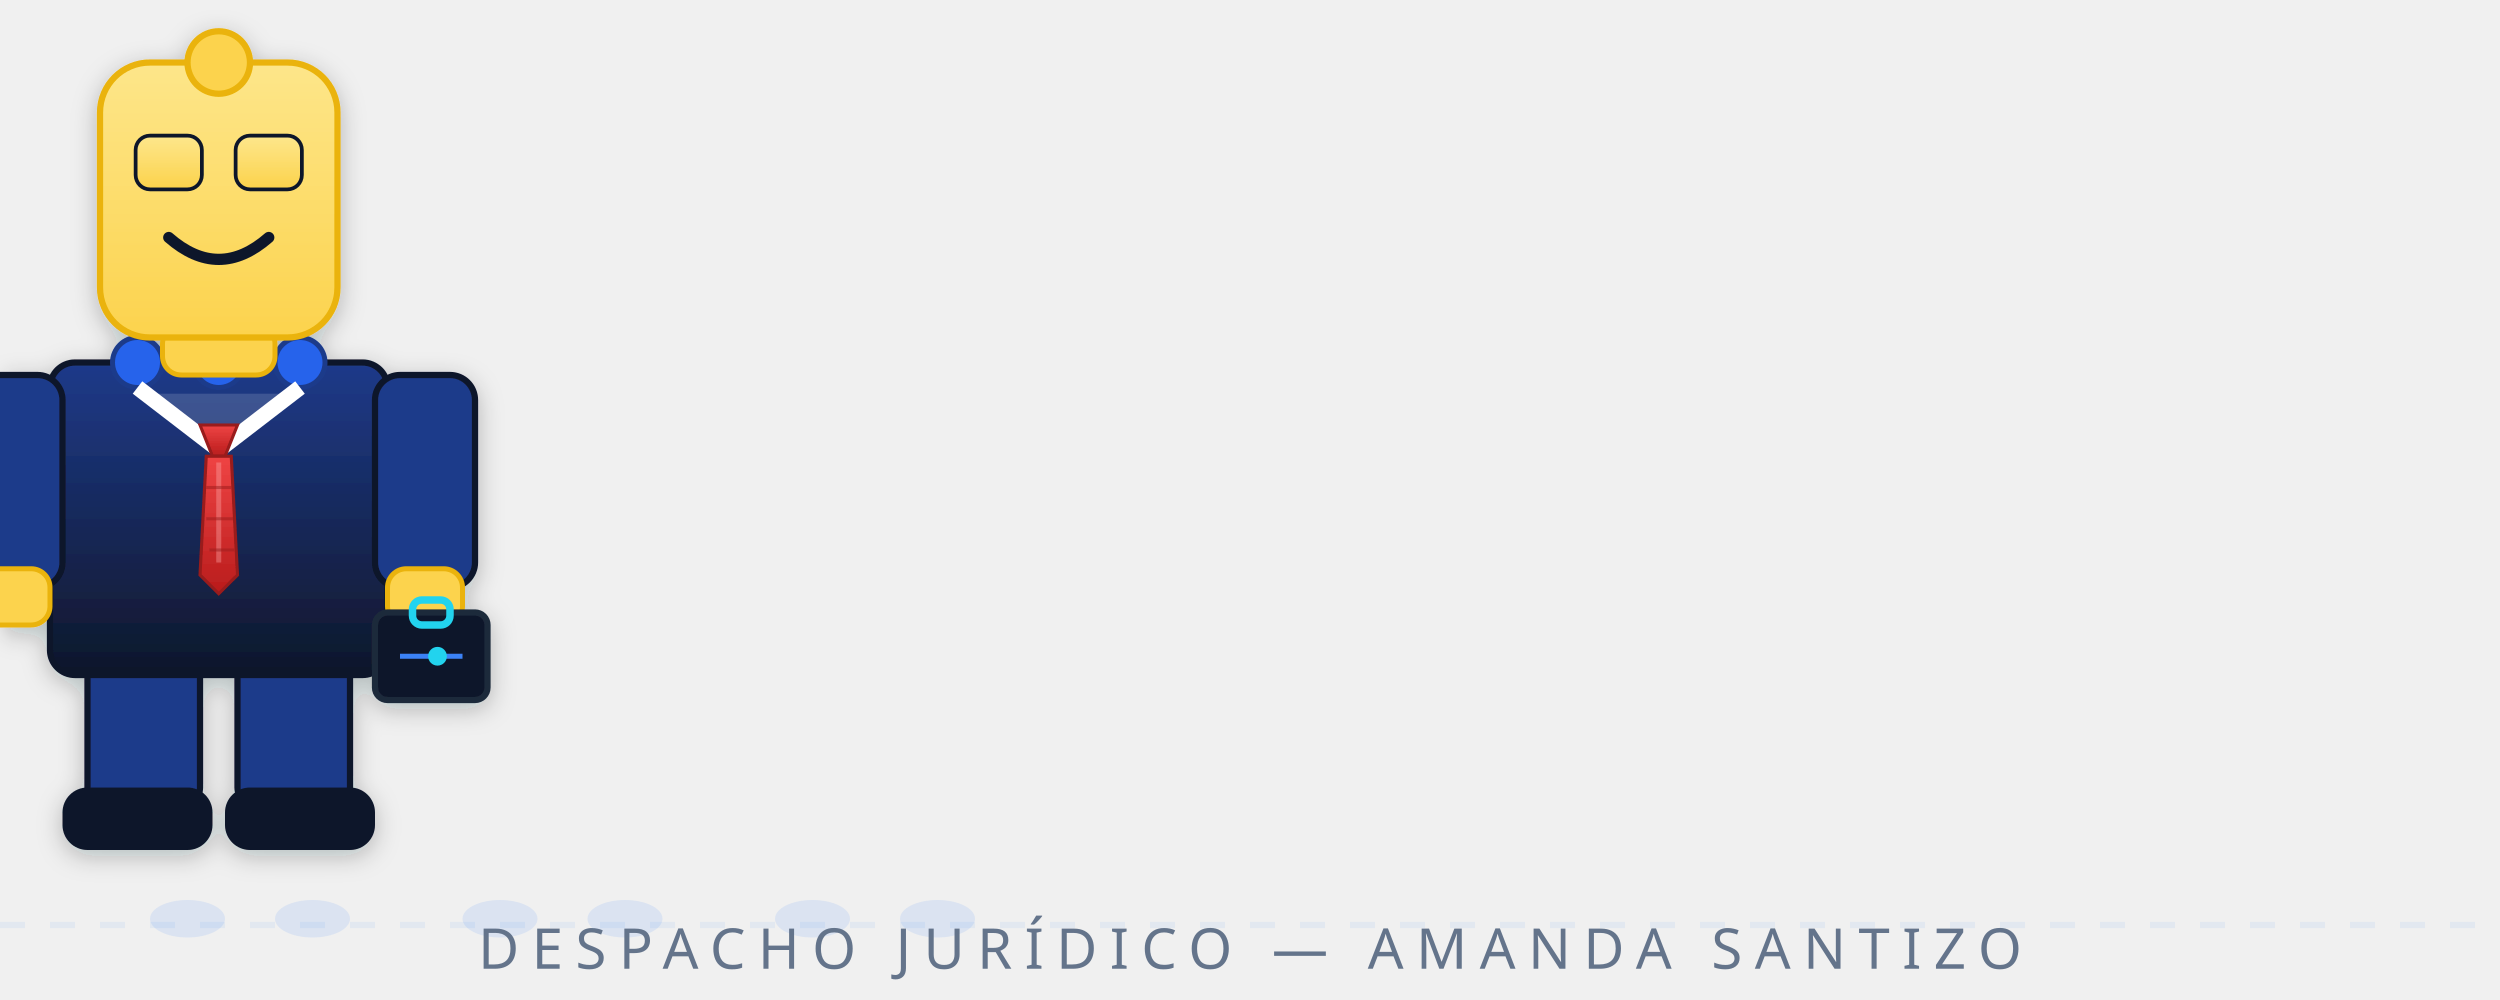
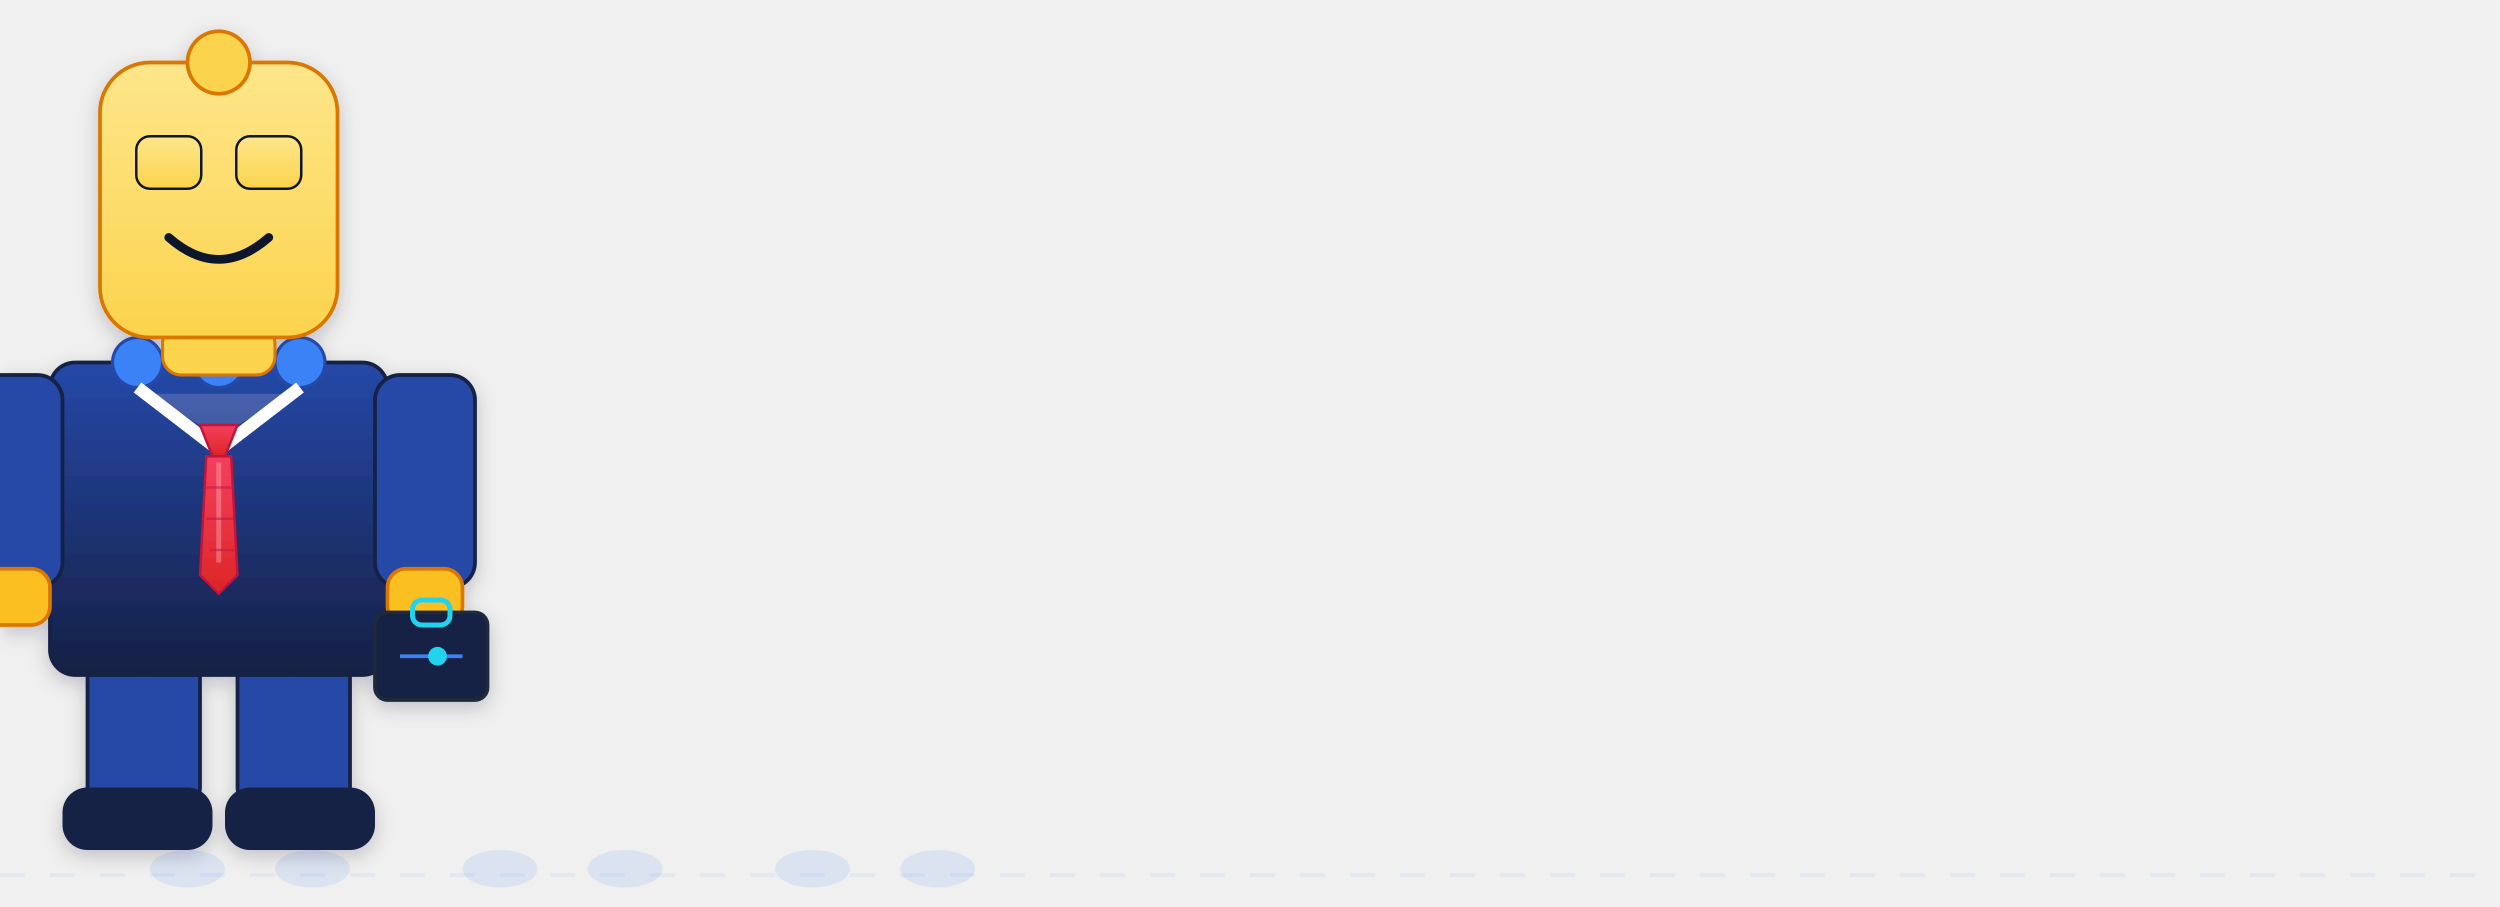
- <svg xmlns="http://www.w3.org/2000/svg" viewBox="0 0 400 160" width="400" height="160">
+ <svg xmlns="http://www.w3.org/2000/svg" viewBox="0 0 400 145" width="400" height="145">
  <defs>
    <linearGradient id="bodyGrad" x1="0" y1="0" x2="0" y2="1">
-       <stop offset="0%" stop-color="#1E3A8A" />
-       <stop offset="100%" stop-color="#0F172A" />
+       <stop offset="0%" stop-color="#2548a8" />
+       <stop offset="100%" stop-color="#162044" />
    </linearGradient>
    <linearGradient id="faceGrad" x1="0" y1="0" x2="0" y2="1">
      <stop offset="0%" stop-color="#FDE68A" />
      <stop offset="100%" stop-color="#FCD34D" />
    </linearGradient>
    <linearGradient id="tieGrad" x1="0" y1="0" x2="0" y2="1">
-       <stop offset="0%" stop-color="#EF4444" />
-       <stop offset="100%" stop-color="#B91C1C" />
+       <stop offset="0%" stop-color="#F43F5E" />
+       <stop offset="100%" stop-color="#DC2626" />
    </linearGradient>
    <filter id="shadow">
-       <feDropShadow dx="0" dy="1" stdDeviation="2" flood-color="#0F172A" flood-opacity="0.25" />
+       <feDropShadow dx="0" dy="1" stdDeviation="1.5" flood-color="#0F172A" flood-opacity="0.2" />
    </filter>
    <filter id="glow">
      <feGaussianBlur stdDeviation="1.5" result="blur" />
      <feFlood flood-color="#22D3EE" flood-opacity="0.5" result="color" />
      <feComposite in="color" in2="blur" operator="in" result="shadow" />
      <feMerge>
        <feMergeNode in="shadow" />
        <feMergeNode in="SourceGraphic" />
      </feMerge>
    </filter>
  </defs>
-   <line x1="0" y1="148" x2="400" y2="148" stroke="#E2E8F0" stroke-width="1" stroke-dasharray="4,4" />
+   <line x1="0" y1="140" x2="400" y2="140" stroke="#E2E8F0" stroke-width="0.6" stroke-dasharray="4,4" />
  <g opacity="0.12" fill="#3B82F6">
-     <ellipse cx="30" cy="147" rx="6" ry="3" />
-     <ellipse cx="50" cy="147" rx="6" ry="3" />
-     <ellipse cx="80" cy="147" rx="6" ry="3" />
-     <ellipse cx="100" cy="147" rx="6" ry="3" />
-     <ellipse cx="130" cy="147" rx="6" ry="3" />
-     <ellipse cx="150" cy="147" rx="6" ry="3" />
+     <ellipse cx="30" cy="139" rx="6" ry="3" />
+     <ellipse cx="50" cy="139" rx="6" ry="3" />
+     <ellipse cx="80" cy="139" rx="6" ry="3" />
+     <ellipse cx="100" cy="139" rx="6" ry="3" />
+     <ellipse cx="130" cy="139" rx="6" ry="3" />
+     <ellipse cx="150" cy="139" rx="6" ry="3" />
  </g>
  <g filter="url(#shadow)">
    <animateTransform attributeName="transform" type="translate" values="-60,0;340,0;-60,0" dur="12s" repeatCount="indefinite" />
    <g>
      <animateTransform attributeName="transform" type="translate" values="0,0;0,-3;0,0;0,-3;0,0" dur="0.6s" repeatCount="indefinite" />
      <g>
        <animateTransform attributeName="transform" type="rotate" values="-15,24,105;15,24,105;-15,24,105" dur="0.6s" repeatCount="indefinite" />
-         <rect x="14" y="105" width="18" height="24" rx="3" fill="#1E3A8A" stroke="#0F172A" stroke-width="1" />
-         <rect x="10" y="126" width="24" height="10" rx="4" fill="#0F172A" />
-         <circle cx="23" cy="105" r="3.5" fill="#2563EB" stroke="#1E3A8A" stroke-width="0.8" />
+         <rect x="14" y="105" width="18" height="24" rx="3" fill="#2548a8" stroke="#162044" stroke-width="0.6" />
+         <rect x="10" y="126" width="24" height="10" rx="4" fill="#162044" />
+         <circle cx="23" cy="105" r="3.5" fill="#3B82F6" stroke="#2548a8" stroke-width="0.5" />
      </g>
      <g>
        <animateTransform attributeName="transform" type="rotate" values="15,46,105;-15,46,105;15,46,105" dur="0.6s" repeatCount="indefinite" />
-         <rect x="38" y="105" width="18" height="24" rx="3" fill="#1E3A8A" stroke="#0F172A" stroke-width="1" />
-         <rect x="36" y="126" width="24" height="10" rx="4" fill="#0F172A" />
-         <circle cx="47" cy="105" r="3.5" fill="#2563EB" stroke="#1E3A8A" stroke-width="0.8" />
+         <rect x="38" y="105" width="18" height="24" rx="3" fill="#2548a8" stroke="#162044" stroke-width="0.6" />
+         <rect x="36" y="126" width="24" height="10" rx="4" fill="#162044" />
+         <circle cx="47" cy="105" r="3.5" fill="#3B82F6" stroke="#2548a8" stroke-width="0.5" />
      </g>
-       <rect x="8" y="58" width="54" height="50" rx="4" fill="url(#bodyGrad)" stroke="#0F172A" stroke-width="1" />
-       <circle cx="22" cy="58" r="4" fill="#2563EB" stroke="#1E3A8A" stroke-width="0.8" />
-       <circle cx="35" cy="58" r="4" fill="#2563EB" stroke="#1E3A8A" stroke-width="0.8" />
-       <circle cx="48" cy="58" r="4" fill="#2563EB" stroke="#1E3A8A" stroke-width="0.8" />
-       <path d="M22 62 L35 72 L48 62" fill="none" stroke="white" stroke-width="2.5" />
+       <rect x="8" y="58" width="54" height="50" rx="4" fill="url(#bodyGrad)" stroke="#162044" stroke-width="0.6" />
+       <circle cx="22" cy="58" r="4" fill="#3B82F6" stroke="#2548a8" stroke-width="0.5" />
+       <circle cx="35" cy="58" r="4" fill="#3B82F6" stroke="#2548a8" stroke-width="0.5" />
+       <circle cx="48" cy="58" r="4" fill="#3B82F6" stroke="#2548a8" stroke-width="0.5" />
+       <path d="M22 62 L35 72 L48 62" fill="none" stroke="white" stroke-width="2" />
      <path d="M24 63 L35 70 L46 63" fill="white" opacity="0.15" />
-       <polygon points="32,68 38,68 36,73 34,73" fill="url(#tieGrad)" stroke="#991B1B" stroke-width="0.5" />
-       <polygon points="33,73 37,73 38,92 35,95 32,92" fill="url(#tieGrad)" stroke="#991B1B" stroke-width="0.5" />
-       <line x1="35" y1="74" x2="35" y2="90" stroke="#FCA5A5" stroke-width="0.8" opacity="0.4" />
-       <line x1="33" y1="78" x2="37" y2="78" stroke="#991B1B" stroke-width="0.5" opacity="0.5" />
-       <line x1="33" y1="83" x2="37.5" y2="83" stroke="#991B1B" stroke-width="0.5" opacity="0.5" />
-       <line x1="33.5" y1="88" x2="37.5" y2="88" stroke="#991B1B" stroke-width="0.5" opacity="0.5" />
+       <polygon points="32,68 38,68 36,73 34,73" fill="url(#tieGrad)" stroke="#BE123C" stroke-width="0.4" />
+       <polygon points="33,73 37,73 38,92 35,95 32,92" fill="url(#tieGrad)" stroke="#BE123C" stroke-width="0.4" />
+       <line x1="35" y1="74" x2="35" y2="90" stroke="#FDA4AF" stroke-width="0.8" opacity="0.45" />
+       <line x1="33" y1="78" x2="37" y2="78" stroke="#BE123C" stroke-width="0.4" opacity="0.5" />
+       <line x1="33" y1="83" x2="37.5" y2="83" stroke="#BE123C" stroke-width="0.4" opacity="0.5" />
+       <line x1="33.5" y1="88" x2="37.5" y2="88" stroke="#BE123C" stroke-width="0.4" opacity="0.5" />
      <g>
        <animateTransform attributeName="transform" type="rotate" values="20,8,62;-20,8,62;20,8,62" dur="0.6s" repeatCount="indefinite" />
-         <rect x="-6" y="60" width="16" height="34" rx="4" fill="#1E3A8A" stroke="#0F172A" stroke-width="1" />
-         <rect x="-4" y="91" width="12" height="9" rx="3" fill="#FCD34D" stroke="#EAB308" stroke-width="0.8" />
+         <rect x="-6" y="60" width="16" height="34" rx="4" fill="#2548a8" stroke="#162044" stroke-width="0.6" />
+         <rect x="-4" y="91" width="12" height="9" rx="3" fill="#FBBF24" stroke="#D97706" stroke-width="0.6" />
      </g>
      <g>
        <animateTransform attributeName="transform" type="rotate" values="-20,60,62;20,60,62;-20,60,62" dur="0.6s" repeatCount="indefinite" />
-         <rect x="60" y="60" width="16" height="34" rx="4" fill="#1E3A8A" stroke="#0F172A" stroke-width="1" />
-         <rect x="62" y="91" width="12" height="9" rx="3" fill="#FCD34D" stroke="#EAB308" stroke-width="0.8" />
+         <rect x="60" y="60" width="16" height="34" rx="4" fill="#2548a8" stroke="#162044" stroke-width="0.6" />
+         <rect x="62" y="91" width="12" height="9" rx="3" fill="#FBBF24" stroke="#D97706" stroke-width="0.6" />
        <g transform="translate(62, 98)">
-           <rect x="-2" y="0" width="18" height="14" rx="2" fill="#0F172A" stroke="#1E293B" stroke-width="1" />
-           <rect x="4" y="-2" width="6" height="4" rx="1.5" fill="none" stroke="#22D3EE" stroke-width="1.2" />
-           <line x1="2" y1="7" x2="12" y2="7" stroke="#3B82F6" stroke-width="0.8" />
+           <rect x="-2" y="0" width="18" height="14" rx="2" fill="#162044" stroke="#1E293B" stroke-width="0.6" />
+           <rect x="4" y="-2" width="6" height="4" rx="1.5" fill="none" stroke="#22D3EE" stroke-width="0.8" />
+           <line x1="2" y1="7" x2="12" y2="7" stroke="#3B82F6" stroke-width="0.6" />
          <circle cx="8" cy="7" r="1.5" fill="#22D3EE" />
        </g>
      </g>
-       <rect x="26" y="52" width="18" height="8" rx="3" fill="#FCD34D" stroke="#EAB308" stroke-width="0.8" />
-       <rect x="16" y="10" width="38" height="44" rx="8" fill="url(#faceGrad)" stroke="#EAB308" stroke-width="1" />
-       <circle cx="35" cy="10" r="5" fill="#FCD34D" stroke="#EAB308" stroke-width="1" />
-       <line x1="35" y1="5" x2="35" y2="-8" stroke="#22D3EE" stroke-width="1.5" filter="url(#glow)" />
-       <circle cx="35" cy="-10" r="3" fill="#0F172A" stroke="#22D3EE" stroke-width="1" />
+       <rect x="26" y="52" width="18" height="8" rx="3" fill="#FCD34D" stroke="#D97706" stroke-width="0.5" />
+       <rect x="16" y="10" width="38" height="44" rx="8" fill="url(#faceGrad)" stroke="#D97706" stroke-width="0.6" />
+       <circle cx="35" cy="10" r="5" fill="#FCD34D" stroke="#D97706" stroke-width="0.6" />
+       <line x1="35" y1="5" x2="35" y2="-8" stroke="#22D3EE" stroke-width="1" filter="url(#glow)" />
+       <circle cx="35" cy="-10" r="3" fill="#162044" stroke="#22D3EE" stroke-width="0.6" />
      <circle cx="35" cy="-10" r="1.5" fill="#22D3EE">
        <animate attributeName="opacity" values="1;0.2;1" dur="1.5s" repeatCount="indefinite" />
      </circle>
-       <rect x="22" y="22" width="10" height="8" rx="2" fill="white" stroke="#0F172A" stroke-width="1.2" />
+       <rect x="22" y="22" width="10" height="8" rx="2" fill="white" stroke="#0F172A" stroke-width="0.8" />
      <rect x="25" y="24" width="4.5" height="4.5" rx="1" fill="#0F172A" />
      <rect x="26" y="25" width="2" height="2" fill="#22D3EE" />
-       <rect x="38" y="22" width="10" height="8" rx="2" fill="white" stroke="#0F172A" stroke-width="1.2" />
+       <rect x="38" y="22" width="10" height="8" rx="2" fill="white" stroke="#0F172A" stroke-width="0.8" />
      <rect x="41" y="24" width="4.5" height="4.5" rx="1" fill="#0F172A" />
      <rect x="42" y="25" width="2" height="2" fill="#22D3EE" />
      <rect x="22" y="22" width="10" height="8" rx="2" fill="url(#faceGrad)">
        <animate attributeName="height" values="0;0;0;0;8;0;0;0;0;0;0;0" dur="4s" repeatCount="indefinite" />
      </rect>
      <rect x="38" y="22" width="10" height="8" rx="2" fill="url(#faceGrad)">
        <animate attributeName="height" values="0;0;0;0;8;0;0;0;0;0;0;0" dur="4s" repeatCount="indefinite" />
      </rect>
-       <path d="M27 38 Q35 45 43 38" fill="none" stroke="#0F172A" stroke-width="1.8" stroke-linecap="round" />
+       <path d="M27 38 Q35 45 43 38" fill="none" stroke="#0F172A" stroke-width="1.4" stroke-linecap="round" />
    </g>
  </g>
-   <text x="200" y="155" text-anchor="middle" font-family="'Outfit', 'Segoe UI', sans-serif" font-size="9" fill="#64748B" letter-spacing="2">DESPACHO JURÍDICO — AMANDA SANTIZO</text>
</svg>
